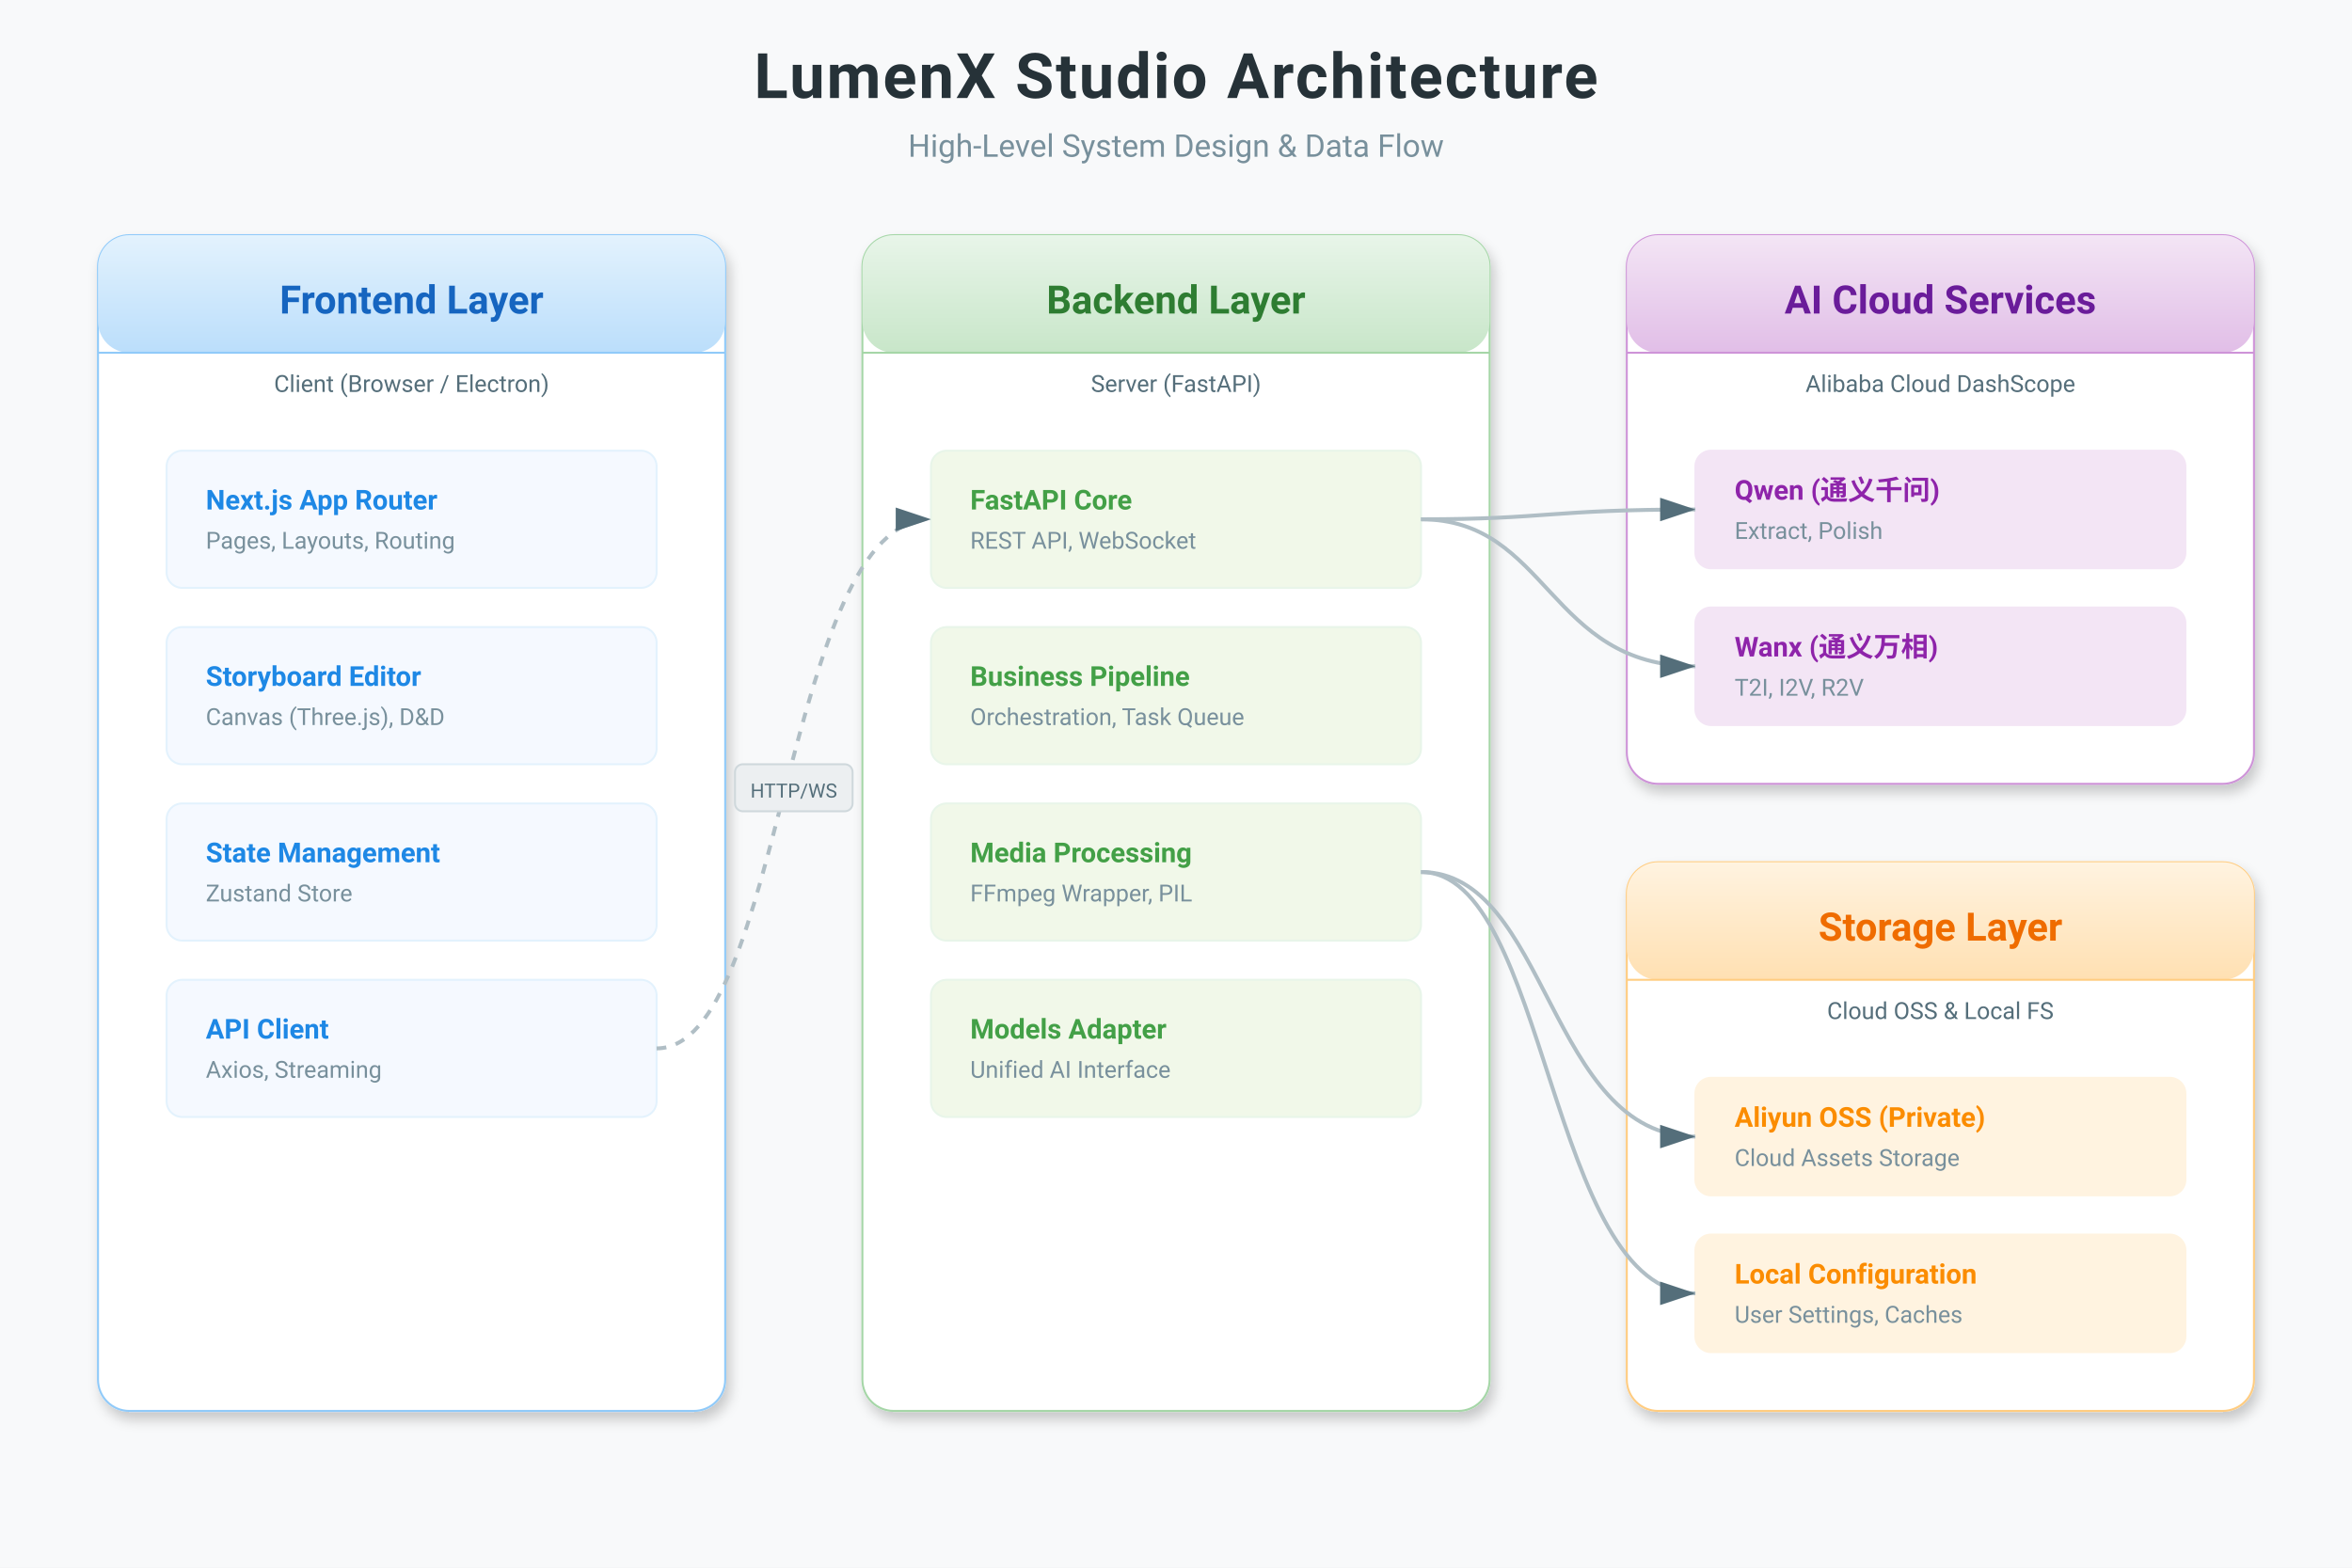
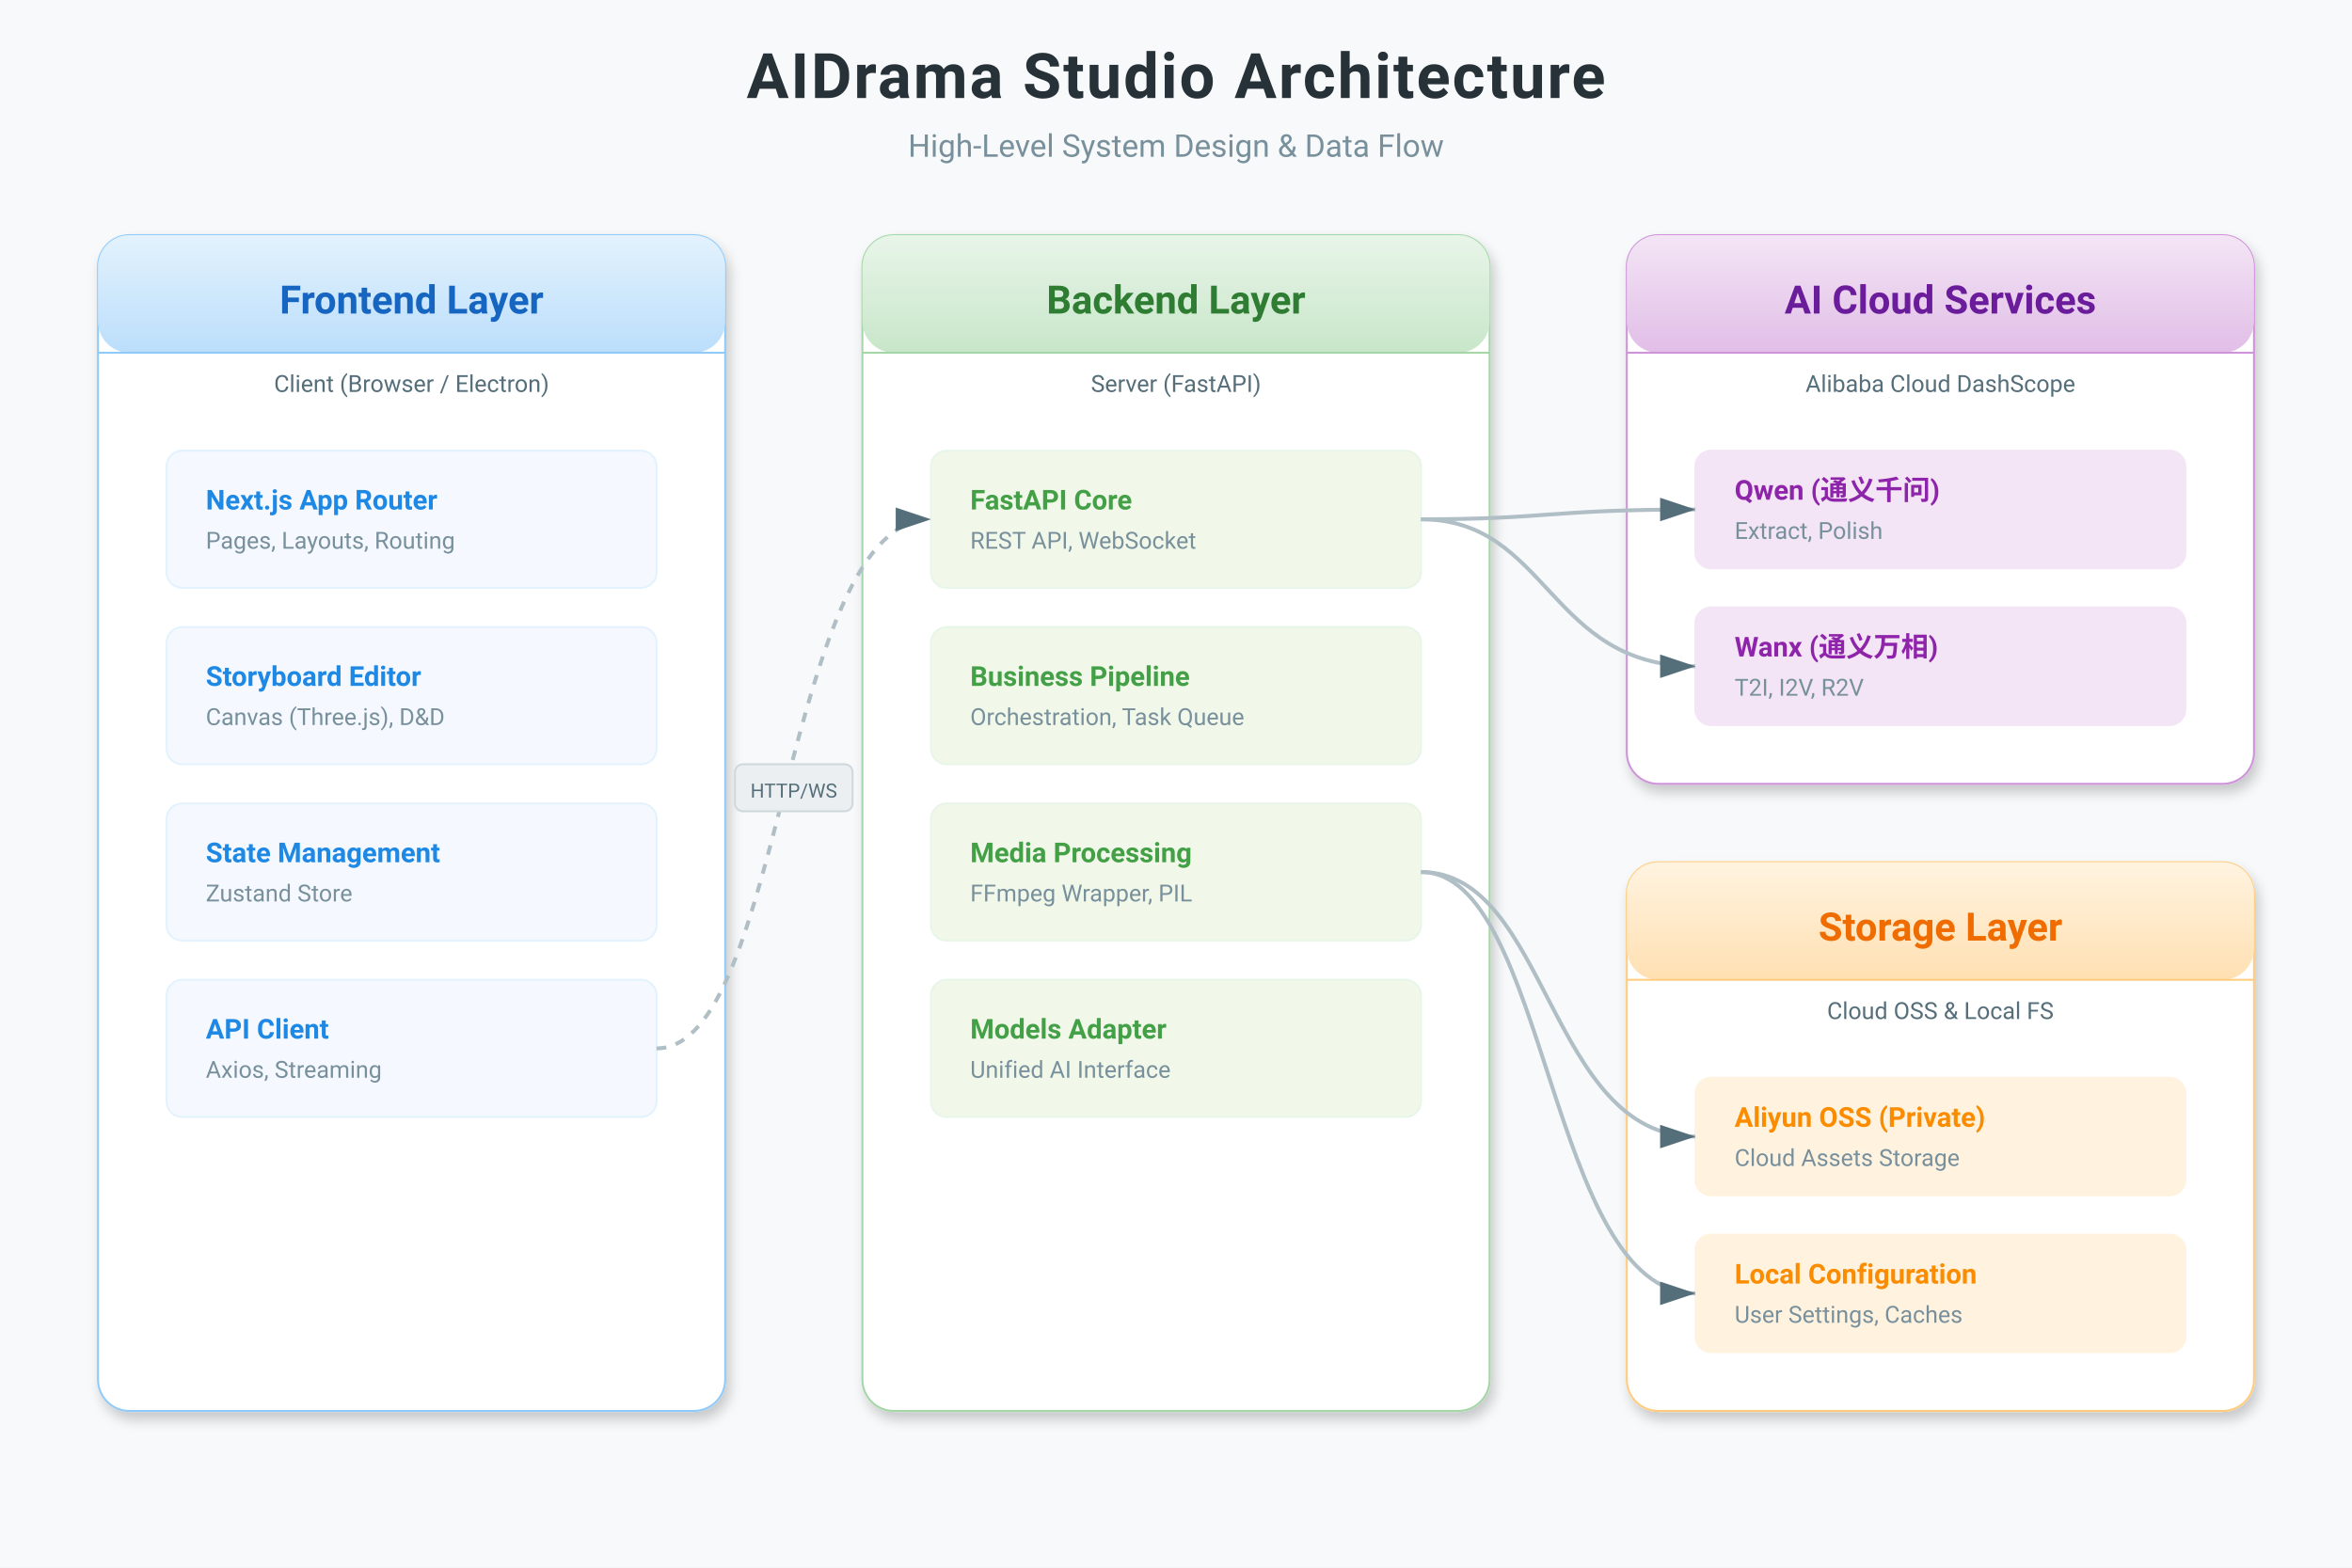
<svg xmlns="http://www.w3.org/2000/svg" viewBox="0 0 1200 800" style="font-family: -apple-system, BlinkMacSystemFont, 'Segoe UI', Roboto, Helvetica, Arial, sans-serif;">
  <defs>
    <filter id="shadow" x="-20%" y="-20%" width="140%" height="140%">
      <feGaussianBlur in="SourceAlpha" stdDeviation="3" result="blur" />
      <feOffset in="blur" dx="2" dy="4" result="offsetBlur" />
      <feComponentTransfer>
        <feFuncA type="linear" slope="0.2" />
      </feComponentTransfer>
      <feMerge>
        <feMergeNode />
        <feMergeNode in="SourceGraphic" />
      </feMerge>
    </filter>
    <linearGradient id="gradFrontend" x1="0%" y1="0%" x2="0%" y2="100%">
      <stop offset="0%" stop-color="#E3F2FD" />
      <stop offset="100%" stop-color="#BBDEFB" />
    </linearGradient>
    <linearGradient id="gradBackend" x1="0%" y1="0%" x2="0%" y2="100%">
      <stop offset="0%" stop-color="#E8F5E9" />
      <stop offset="100%" stop-color="#C8E6C9" />
    </linearGradient>
    <linearGradient id="gradAI" x1="0%" y1="0%" x2="0%" y2="100%">
      <stop offset="0%" stop-color="#F3E5F5" />
      <stop offset="100%" stop-color="#E1BEE7" />
    </linearGradient>
    <linearGradient id="gradStorage" x1="0%" y1="0%" x2="0%" y2="100%">
      <stop offset="0%" stop-color="#FFF3E0" />
      <stop offset="100%" stop-color="#FFE0B2" />
    </linearGradient>
    <marker id="arrow" markerWidth="10" markerHeight="10" refX="9" refY="3" orient="auto" markerUnits="strokeWidth">
      <path d="M0,0 L0,6 L9,3 z" fill="#546E7A" />
    </marker>
  </defs>
  <rect width="1200" height="800" fill="#f8f9fa" />
-   <text x="600" y="50" text-anchor="middle" font-size="32" font-weight="700" fill="#263238" letter-spacing="1">LumenX Studio Architecture</text>
+   <text x="600" y="50" text-anchor="middle" font-size="32" font-weight="700" fill="#263238" letter-spacing="1">AIDrama Studio Architecture</text>
  <text x="600" y="80" text-anchor="middle" font-size="16" fill="#78909C">High-Level System Design &amp; Data Flow</text>
  <g filter="url(#shadow)">
    <rect x="50" y="120" width="320" height="600" rx="16" fill="#fff" stroke="#90CAF9" stroke-width="1" />
    <rect x="50" y="120" width="320" height="60" rx="16" fill="url(#gradFrontend)" clip-path="inset(0 0 540 0)" />
    <path d="M50 180 L370 180" stroke="#90CAF9" stroke-width="1" />
    <text x="210" y="160" text-anchor="middle" font-size="20" font-weight="600" fill="#1565C0">Frontend Layer</text>
    <text x="210" y="200" text-anchor="middle" font-size="12" fill="#546E7A">Client (Browser / Electron)</text>
  </g>
  <g filter="url(#shadow)">
    <rect x="440" y="120" width="320" height="600" rx="16" fill="#fff" stroke="#A5D6A7" stroke-width="1" />
    <rect x="440" y="120" width="320" height="60" rx="16" fill="url(#gradBackend)" clip-path="inset(0 0 540 0)" />
    <path d="M440 180 L760 180" stroke="#A5D6A7" stroke-width="1" />
    <text x="600" y="160" text-anchor="middle" font-size="20" font-weight="600" fill="#2E7D32">Backend Layer</text>
    <text x="600" y="200" text-anchor="middle" font-size="12" fill="#546E7A">Server (FastAPI)</text>
  </g>
  <g filter="url(#shadow)">
    <rect x="830" y="120" width="320" height="280" rx="16" fill="#fff" stroke="#CE93D8" stroke-width="1" />
    <rect x="830" y="120" width="320" height="60" rx="16" fill="url(#gradAI)" clip-path="inset(0 0 220 0)" />
    <path d="M830 180 L1150 180" stroke="#CE93D8" stroke-width="1" />
    <text x="990" y="160" text-anchor="middle" font-size="20" font-weight="600" fill="#6A1B9A">AI Cloud Services</text>
    <text x="990" y="200" text-anchor="middle" font-size="12" fill="#546E7A">Alibaba Cloud DashScope</text>
  </g>
  <g filter="url(#shadow)">
    <rect x="830" y="440" width="320" height="280" rx="16" fill="#fff" stroke="#FFCC80" stroke-width="1" />
    <rect x="830" y="440" width="320" height="60" rx="16" fill="url(#gradStorage)" clip-path="inset(0 0 220 0)" />
    <path d="M830 500 L1150 500" stroke="#FFCC80" stroke-width="1" />
    <text x="990" y="480" text-anchor="middle" font-size="20" font-weight="600" fill="#EF6C00">Storage Layer</text>
    <text x="990" y="520" text-anchor="middle" font-size="12" fill="#546E7A">Cloud OSS &amp; Local FS</text>
  </g>
  <g transform="translate(85, 230)">
    <rect width="250" height="70" rx="8" fill="#F5F9FF" stroke="#E3F2FD" stroke-width="1" />
    <text x="20" y="30" font-size="14" font-weight="600" fill="#1E88E5">Next.js App Router</text>
    <text x="20" y="50" font-size="12" fill="#78909C">Pages, Layouts, Routing</text>
  </g>
  <g transform="translate(85, 320)">
    <rect width="250" height="70" rx="8" fill="#F5F9FF" stroke="#E3F2FD" stroke-width="1" />
    <text x="20" y="30" font-size="14" font-weight="600" fill="#1E88E5">Storyboard Editor</text>
    <text x="20" y="50" font-size="12" fill="#78909C">Canvas (Three.js), D&amp;D</text>
  </g>
  <g transform="translate(85, 410)">
    <rect width="250" height="70" rx="8" fill="#F5F9FF" stroke="#E3F2FD" stroke-width="1" />
    <text x="20" y="30" font-size="14" font-weight="600" fill="#1E88E5">State Management</text>
    <text x="20" y="50" font-size="12" fill="#78909C">Zustand Store</text>
  </g>
  <g transform="translate(85, 500)">
    <rect width="250" height="70" rx="8" fill="#F5F9FF" stroke="#E3F2FD" stroke-width="1" />
    <text x="20" y="30" font-size="14" font-weight="600" fill="#1E88E5">API Client</text>
    <text x="20" y="50" font-size="12" fill="#78909C">Axios, Streaming</text>
  </g>
  <g transform="translate(475, 230)">
    <rect width="250" height="70" rx="8" fill="#F1F8E9" stroke="#E8F5E9" stroke-width="1" />
    <text x="20" y="30" font-size="14" font-weight="600" fill="#43A047">FastAPI Core</text>
    <text x="20" y="50" font-size="12" fill="#78909C">REST API, WebSocket</text>
  </g>
  <g transform="translate(475, 320)">
    <rect width="250" height="70" rx="8" fill="#F1F8E9" stroke="#E8F5E9" stroke-width="1" />
    <text x="20" y="30" font-size="14" font-weight="600" fill="#43A047">Business Pipeline</text>
    <text x="20" y="50" font-size="12" fill="#78909C">Orchestration, Task Queue</text>
  </g>
  <g transform="translate(475, 410)">
    <rect width="250" height="70" rx="8" fill="#F1F8E9" stroke="#E8F5E9" stroke-width="1" />
    <text x="20" y="30" font-size="14" font-weight="600" fill="#43A047">Media Processing</text>
    <text x="20" y="50" font-size="12" fill="#78909C">FFmpeg Wrapper, PIL</text>
  </g>
  <g transform="translate(475, 500)">
    <rect width="250" height="70" rx="8" fill="#F1F8E9" stroke="#E8F5E9" stroke-width="1" />
    <text x="20" y="30" font-size="14" font-weight="600" fill="#43A047">Models Adapter</text>
    <text x="20" y="50" font-size="12" fill="#78909C">Unified AI Interface</text>
  </g>
  <g transform="translate(865, 230)">
    <rect width="250" height="60" rx="8" fill="#F3E5F5" stroke="#F3E5F5" stroke-width="1" />
    <text x="20" y="25" font-size="14" font-weight="600" fill="#8E24AA">Qwen (通义千问)</text>
    <text x="20" y="45" font-size="12" fill="#78909C">Extract, Polish</text>
  </g>
  <g transform="translate(865, 310)">
    <rect width="250" height="60" rx="8" fill="#F3E5F5" stroke="#F3E5F5" stroke-width="1" />
    <text x="20" y="25" font-size="14" font-weight="600" fill="#8E24AA">Wanx (通义万相)</text>
    <text x="20" y="45" font-size="12" fill="#78909C">T2I, I2V, R2V</text>
  </g>
  <g transform="translate(865, 550)">
    <rect width="250" height="60" rx="8" fill="#FFF3E0" stroke="#FFF3E0" stroke-width="1" />
    <text x="20" y="25" font-size="14" font-weight="600" fill="#FB8C00">Aliyun OSS (Private)</text>
    <text x="20" y="45" font-size="12" fill="#78909C">Cloud Assets Storage</text>
  </g>
  <g transform="translate(865, 630)">
    <rect width="250" height="60" rx="8" fill="#FFF3E0" stroke="#FFF3E0" stroke-width="1" />
    <text x="20" y="25" font-size="14" font-weight="600" fill="#FB8C00">Local Configuration</text>
    <text x="20" y="45" font-size="12" fill="#78909C">User Settings, Caches</text>
  </g>
  <path d="M335 535 C 400 535, 400 265, 475 265" fill="none" stroke="#B0BEC5" stroke-width="2" marker-end="url(#arrow)" stroke-dasharray="5,5" />
  <rect x="375" y="390" width="60" height="24" rx="4" fill="#ECEFF1" stroke="#CFD8DC" />
  <text x="405" y="407" text-anchor="middle" font-size="10" fill="#546E7A">HTTP/WS</text>
  <path d="M725 265 C 790 265, 790 260, 865 260" fill="none" stroke="#B0BEC5" stroke-width="2" marker-end="url(#arrow)" />
  <path d="M725 265 C 790 265, 790 340, 865 340" fill="none" stroke="#B0BEC5" stroke-width="2" marker-end="url(#arrow)" />
  <path d="M725 445 C 790 445, 790 580, 865 580" fill="none" stroke="#B0BEC5" stroke-width="2" marker-end="url(#arrow)" />
  <path d="M725 445 C 790 445, 790 660, 865 660" fill="none" stroke="#B0BEC5" stroke-width="2" marker-end="url(#arrow)" />
</svg>
